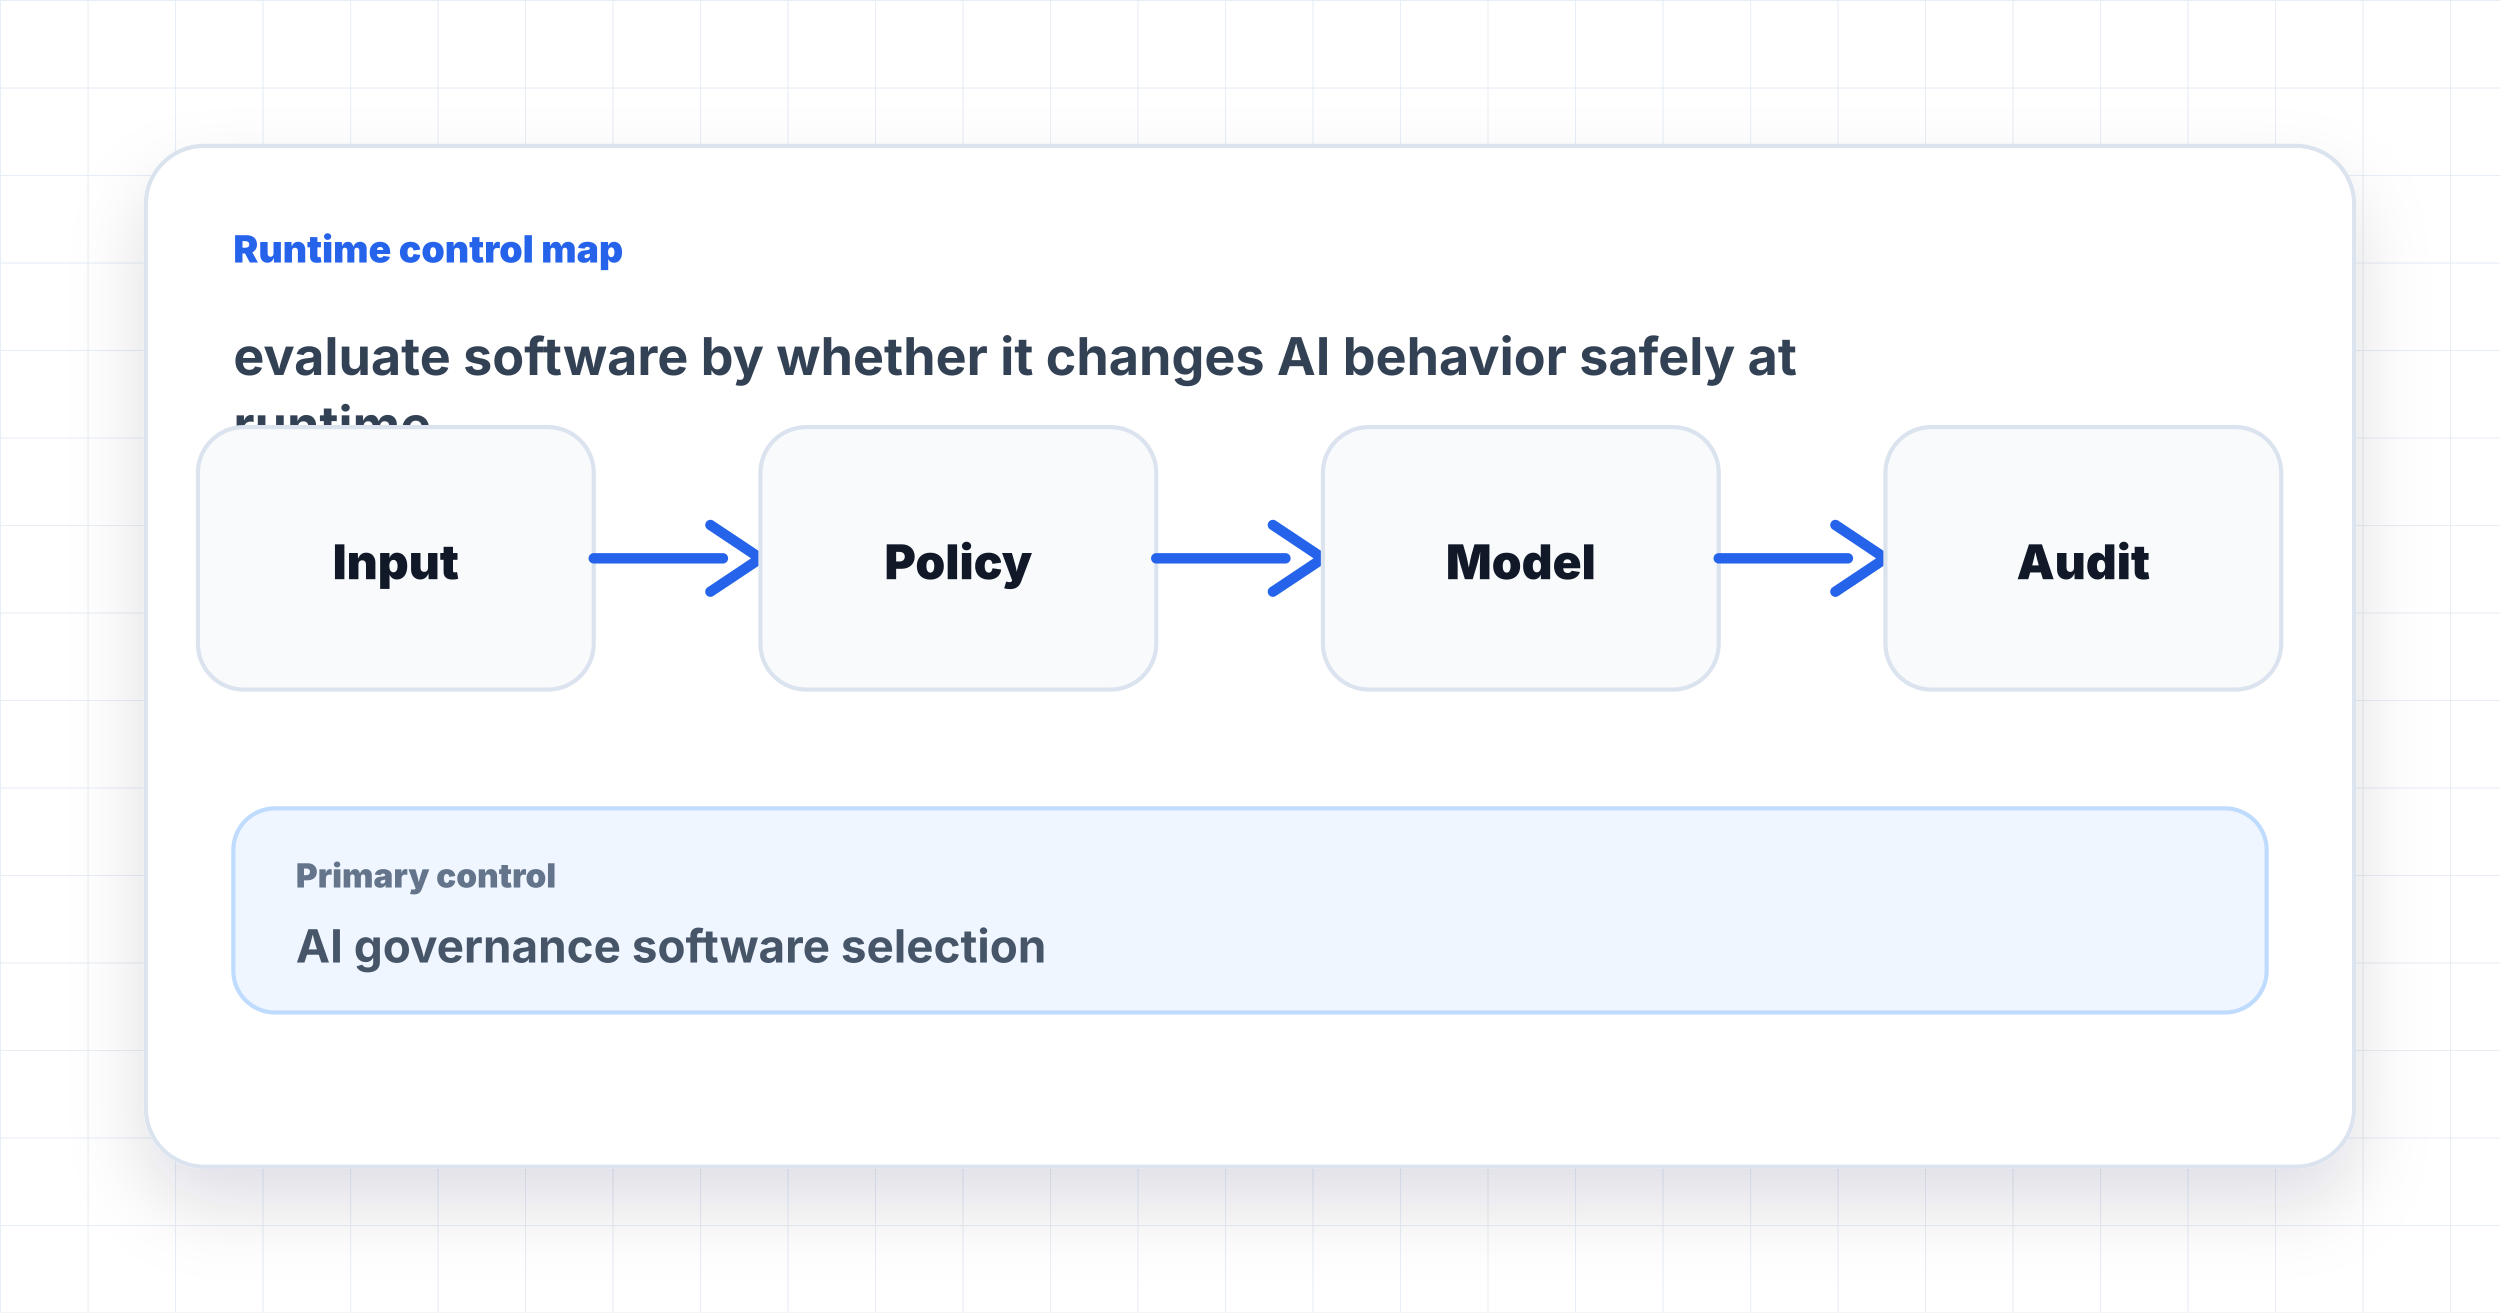
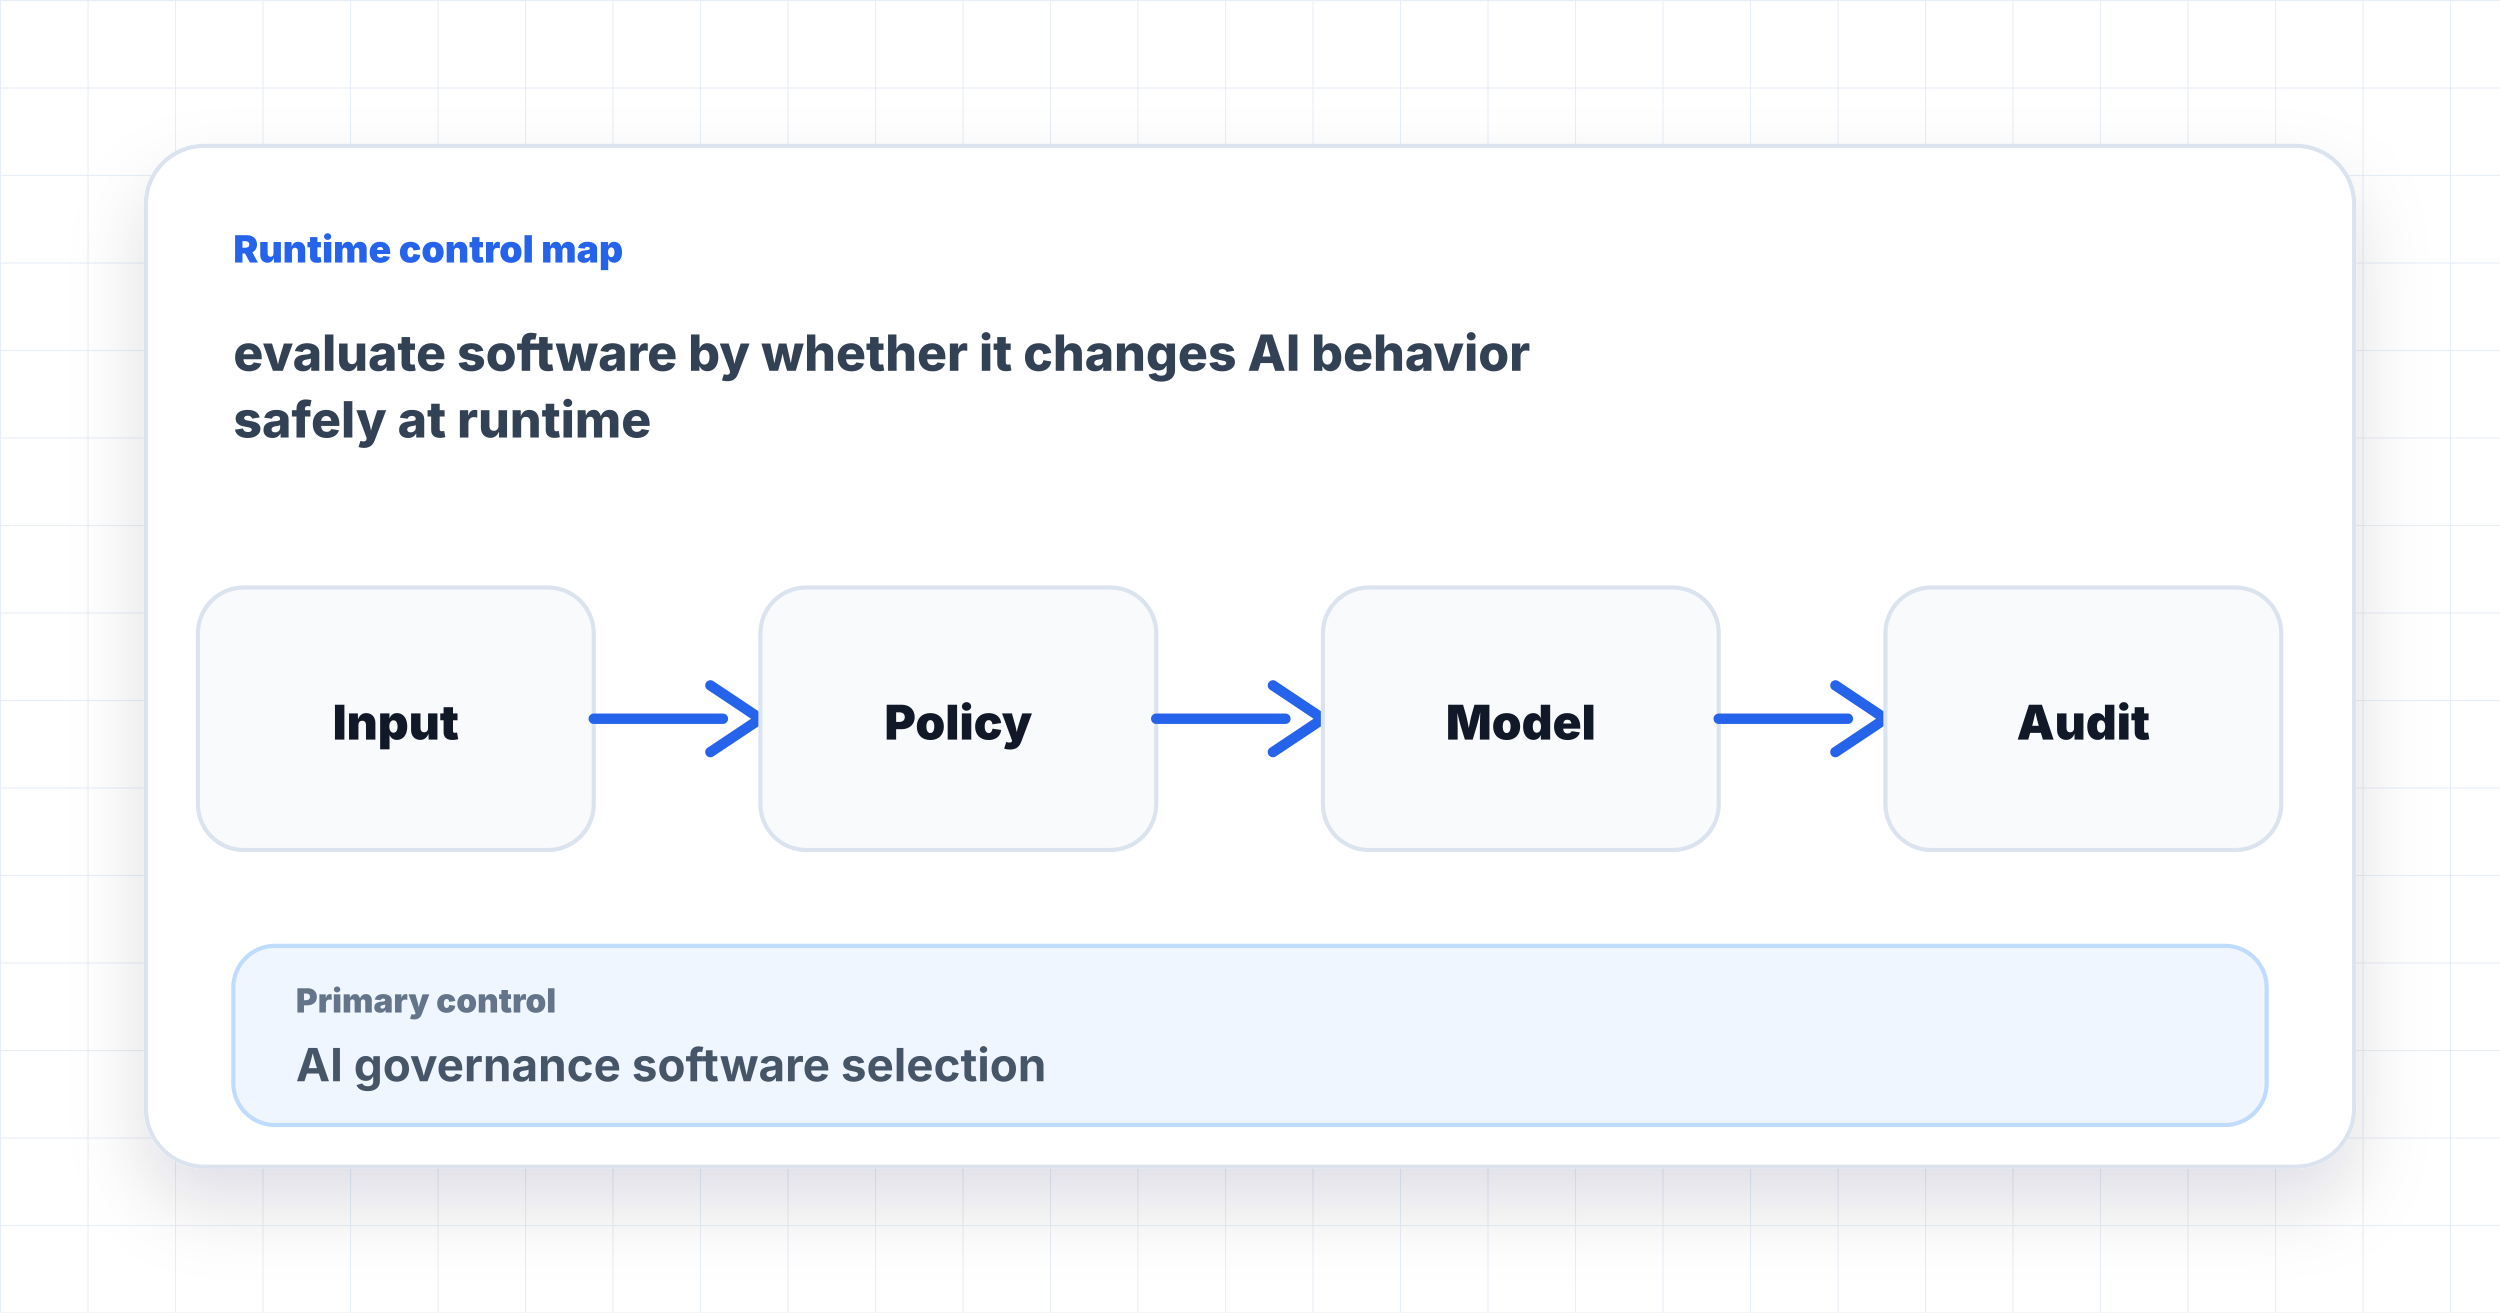
<svg xmlns="http://www.w3.org/2000/svg" width="1200" height="630" viewBox="0 0 1200 630" role="img" aria-label="ai governance software control map">
  <style>
            .eyebrow { font: 900 18px Inter, Arial, sans-serif; letter-spacing: 0; text-transform: uppercase; fill: #2563eb; }
            .title { font: 950 58px Inter, Arial, sans-serif; letter-spacing: 0; fill: #111827; }
-             .subtitle { font: 750 25px Inter, Arial, sans-serif; fill: #334155; }
+             .subtitle { font: 800 24px Inter, Arial, sans-serif; fill: #334155; }
            .body { font: 700 22px Inter, Arial, sans-serif; fill: #475569; }
            .small { font: 800 18px Inter, Arial, sans-serif; fill: #64748b; }
            .label { font: 900 16px Inter, Arial, sans-serif; fill: #64748b; }
            .metric { font: 950 28px Inter, Arial, sans-serif; }
            .node { font: 950 23px Inter, Arial, sans-serif; fill: #111827; }
-             .check { font: 800 21px Inter, Arial, sans-serif; fill: #334155; }
+             .check { font: 800 18px Inter, Arial, sans-serif; fill: #334155; }
        </style>
  <defs>
    <pattern id="grid" width="42" height="42" patternUnits="userSpaceOnUse">
      <path d="M 42 0 L 0 0 0 42" fill="none" stroke="#e8eef6" stroke-width="1" />
    </pattern>
    <filter id="shadow" x="-20%" y="-20%" width="140%" height="150%">
      <feDropShadow dx="0" dy="18" stdDeviation="18" flood-color="#0f172a" flood-opacity="0.13" />
    </filter>
  </defs>
  <rect width="1200" height="630" fill="#ffffff" />
  <rect width="1200" height="630" fill="url(#grid)" />
  <rect x="70" y="70" width="1060" height="490" rx="28" fill="#ffffff" stroke="#dbe3ef" stroke-width="2" filter="url(#shadow)" />
  <text class="eyebrow" x="112" y="126">Runtime control map</text>
-   <text class="subtitle" x="112" y="180">
-     <tspan x="112" dy="0">evaluate software by whether it changes AI behavior safely at</tspan>
-     <tspan x="112" dy="33">runtime</tspan>
+   <text class="subtitle" x="112" y="178">
+     <tspan x="112" dy="0">evaluate software by whether it changes AI behavior</tspan>
+     <tspan x="112" dy="32">safely at runtime</tspan>
  </text>
-   <rect x="95" y="205" width="190" height="126" rx="22" fill="#f8fafc" stroke="#dbe3ef" stroke-width="2" />
-   <text class="node" x="190" y="278" text-anchor="middle">Input</text>
-   <path d="M 285 268 L 347 268" stroke="#2563eb" stroke-width="5" stroke-linecap="round" />
-   <path d="M 341 252 L 365 268 L 341 284" fill="none" stroke="#2563eb" stroke-width="5" stroke-linecap="round" stroke-linejoin="round" />
-   <rect x="365" y="205" width="190" height="126" rx="22" fill="#f8fafc" stroke="#dbe3ef" stroke-width="2" />
-   <text class="node" x="460" y="278" text-anchor="middle">Policy</text>
-   <path d="M 555 268 L 617 268" stroke="#2563eb" stroke-width="5" stroke-linecap="round" />
-   <path d="M 611 252 L 635 268 L 611 284" fill="none" stroke="#2563eb" stroke-width="5" stroke-linecap="round" stroke-linejoin="round" />
-   <rect x="635" y="205" width="190" height="126" rx="22" fill="#f8fafc" stroke="#dbe3ef" stroke-width="2" />
-   <text class="node" x="730" y="278" text-anchor="middle">Model</text>
-   <path d="M 825 268 L 887 268" stroke="#2563eb" stroke-width="5" stroke-linecap="round" />
-   <path d="M 881 252 L 905 268 L 881 284" fill="none" stroke="#2563eb" stroke-width="5" stroke-linecap="round" stroke-linejoin="round" />
-   <rect x="905" y="205" width="190" height="126" rx="22" fill="#f8fafc" stroke="#dbe3ef" stroke-width="2" />
-   <text class="node" x="1000" y="278" text-anchor="middle">Audit</text>
-   <rect x="112" y="388" width="976" height="98" rx="20" fill="#eff6ff" stroke="#bfdbfe" stroke-width="2" />
-   <text class="label" x="142" y="426">Primary control</text>
-   <text class="body" x="142" y="462">
+   <rect x="95" y="282" width="190" height="126" rx="22" fill="#f8fafc" stroke="#dbe3ef" stroke-width="2" />
+   <text class="node" x="190" y="355" text-anchor="middle">Input</text>
+   <path d="M 285 345 L 347 345" stroke="#2563eb" stroke-width="5" stroke-linecap="round" />
+   <path d="M 341 329 L 365 345 L 341 361" fill="none" stroke="#2563eb" stroke-width="5" stroke-linecap="round" stroke-linejoin="round" />
+   <rect x="365" y="282" width="190" height="126" rx="22" fill="#f8fafc" stroke="#dbe3ef" stroke-width="2" />
+   <text class="node" x="460" y="355" text-anchor="middle">Policy</text>
+   <path d="M 555 345 L 617 345" stroke="#2563eb" stroke-width="5" stroke-linecap="round" />
+   <path d="M 611 329 L 635 345 L 611 361" fill="none" stroke="#2563eb" stroke-width="5" stroke-linecap="round" stroke-linejoin="round" />
+   <rect x="635" y="282" width="190" height="126" rx="22" fill="#f8fafc" stroke="#dbe3ef" stroke-width="2" />
+   <text class="node" x="730" y="355" text-anchor="middle">Model</text>
+   <path d="M 825 345 L 887 345" stroke="#2563eb" stroke-width="5" stroke-linecap="round" />
+   <path d="M 881 329 L 905 345 L 881 361" fill="none" stroke="#2563eb" stroke-width="5" stroke-linecap="round" stroke-linejoin="round" />
+   <rect x="905" y="282" width="190" height="126" rx="22" fill="#f8fafc" stroke="#dbe3ef" stroke-width="2" />
+   <text class="node" x="1000" y="355" text-anchor="middle">Audit</text>
+   <rect x="112" y="454" width="976" height="86" rx="20" fill="#eff6ff" stroke="#bfdbfe" stroke-width="2" />
+   <text class="label" x="142" y="486">Primary control</text>
+   <text class="body" x="142" y="519">
    <tspan x="142" dy="0">AI governance software selection</tspan>
  </text>
</svg>
